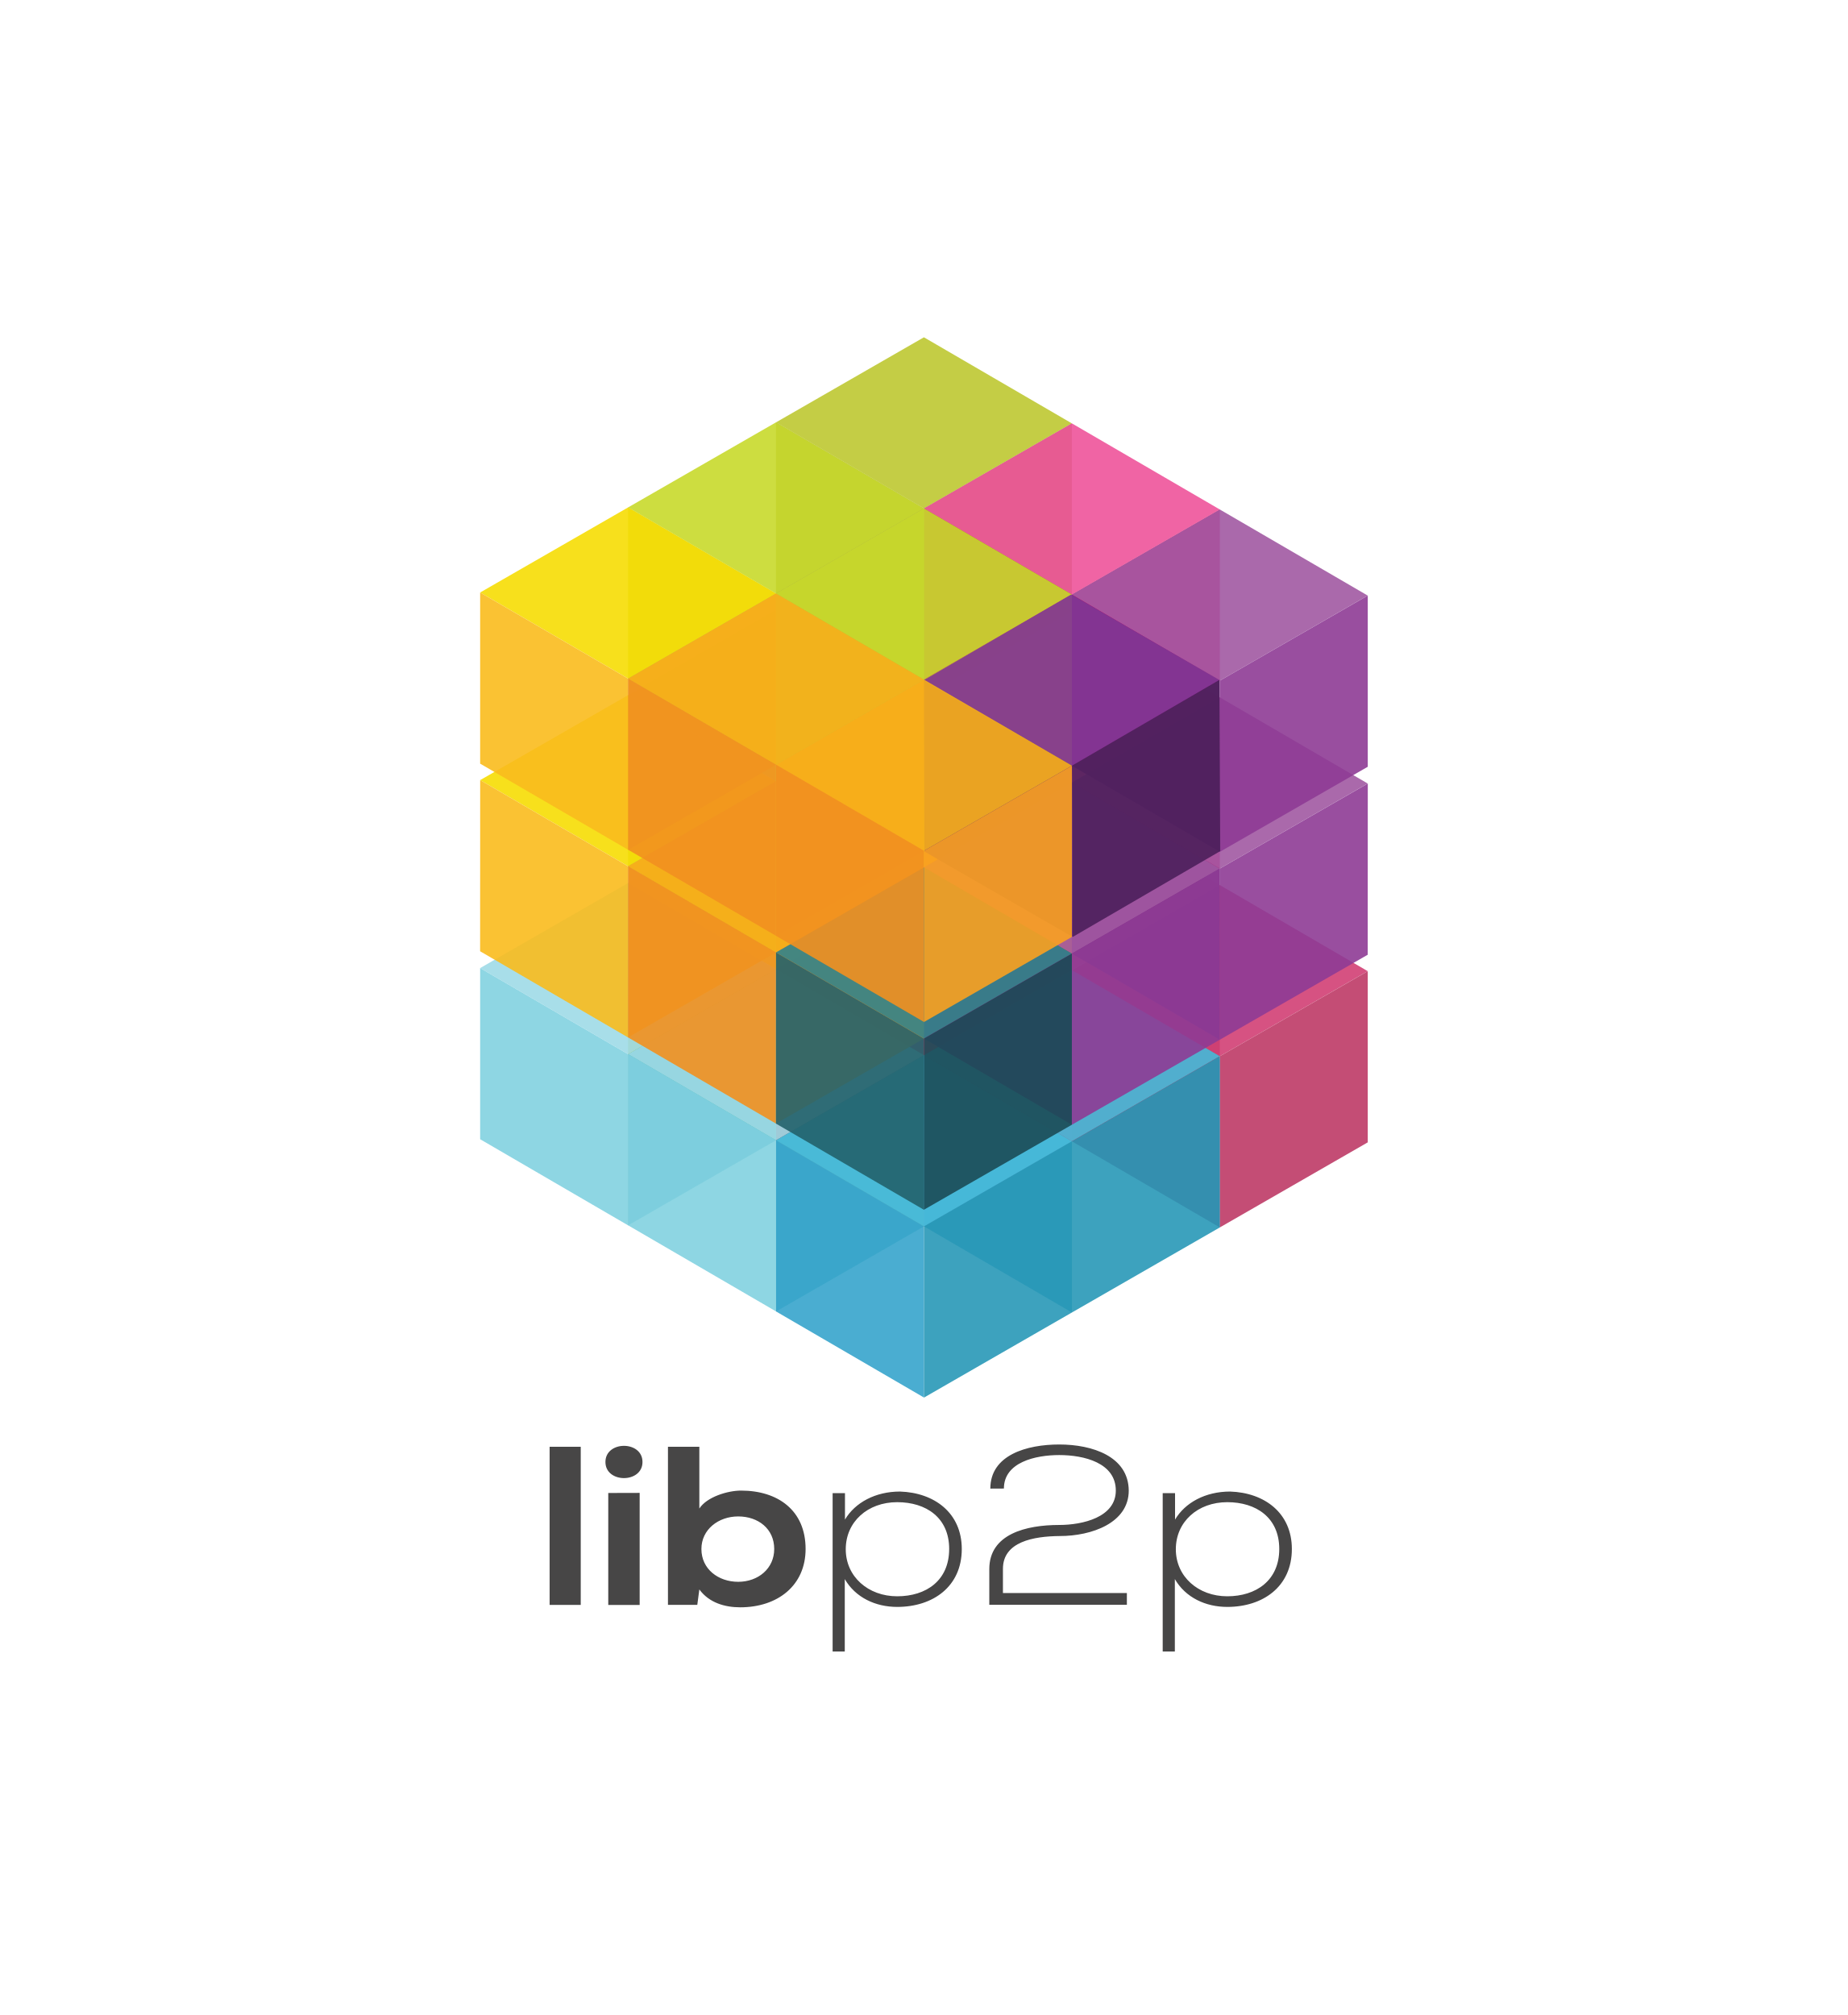
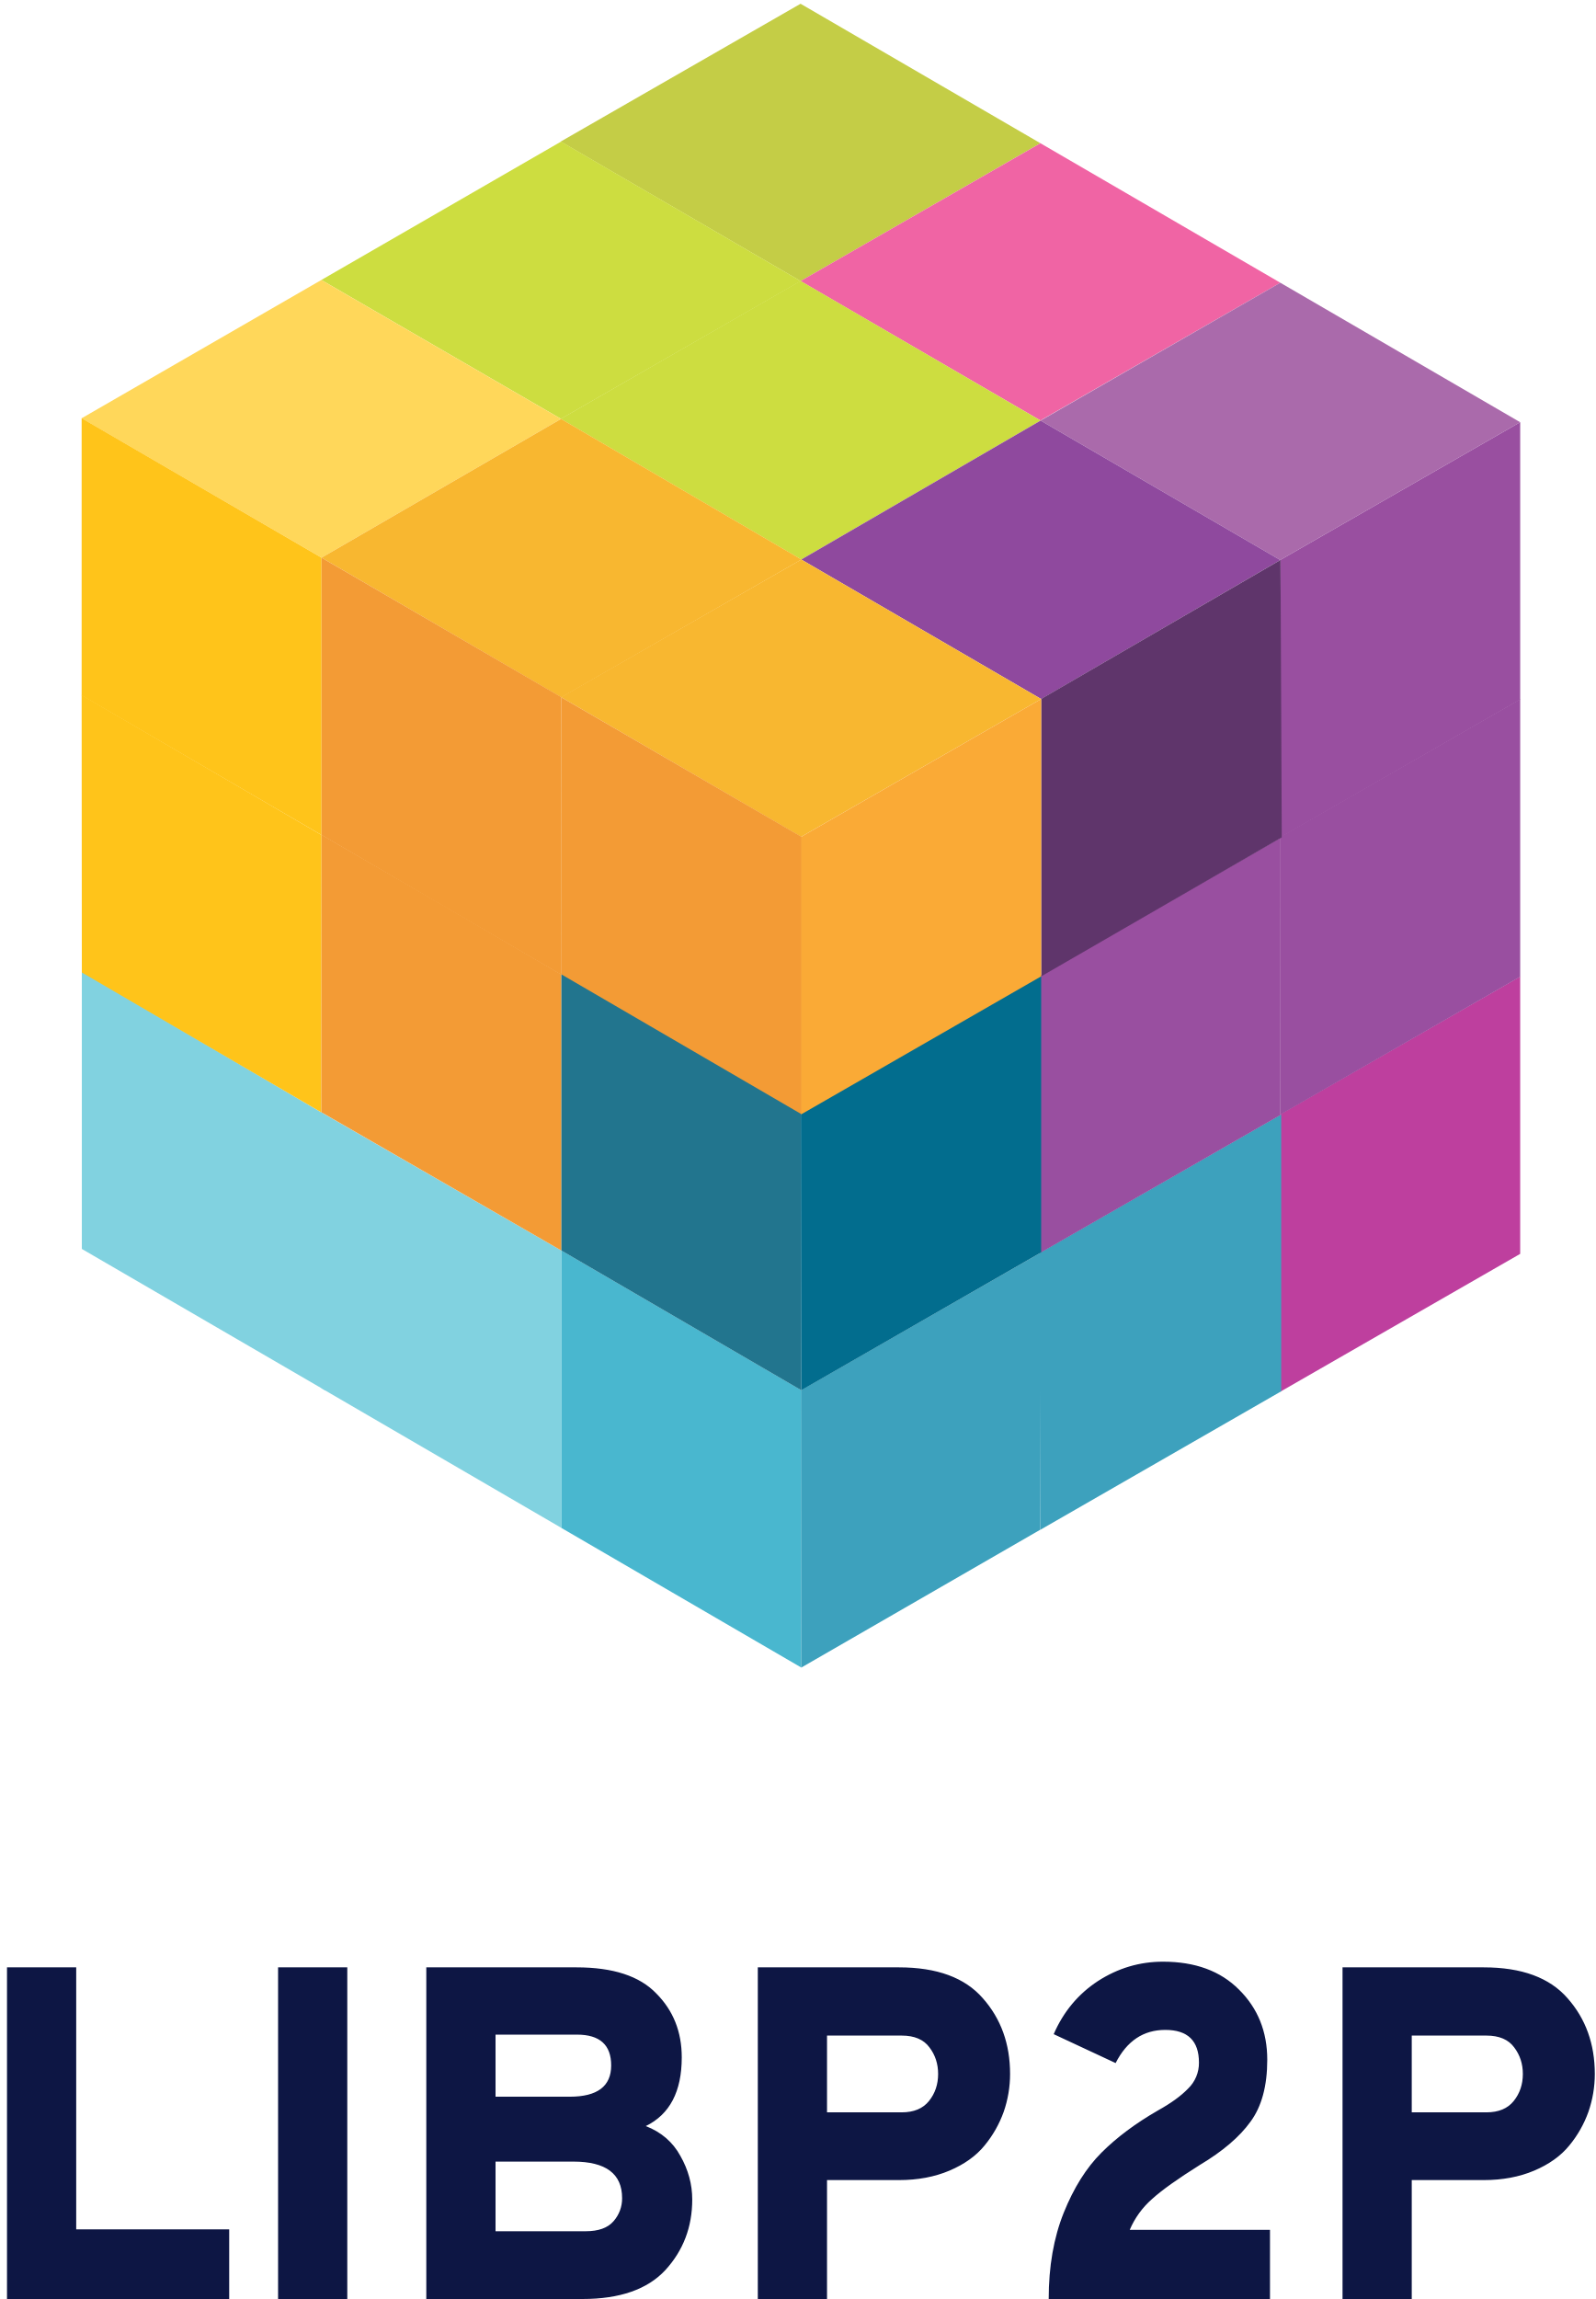
- <svg xmlns="http://www.w3.org/2000/svg" id="Layer_1" data-name="Layer 1" viewBox="0 0 1162.95 1268">
-   <defs>
-     <style>.cls-1{fill:#474646}.cls-2{opacity:.9}.cls-3{fill:#bec831}.cls-4{fill:#a1a938}.cls-5{fill:#999b37}.cls-6{fill:#cc2a65}.cls-7{fill:#a21d4c}.cls-8{fill:#b62454}.cls-9{fill:#c8d92b}.cls-10{fill:#c2d02f}.cls-11{fill:#b9be33}.cls-12{fill:#33b4d7}.cls-13{fill:#209ac5}.cls-14{fill:#0f8cae}.cls-15{fill:#94d6e3}.cls-16{fill:#73ccdd}.cls-17{fill:#3bafbb}.cls-18{fill:#ee539a}.cls-19{fill:#d01b68}.cls-20{fill:#ec0f68}.cls-21{fill:#a159a2}.cls-22{fill:#772a86}.cls-23{fill:#8e3b95}.cls-24{fill:#f7af19}.cls-25{fill:#f2901f}.cls-26{fill:#f9a120}.cls-27{fill:#f6dd03}.cls-28{fill:#f9bb1d}.cls-29{fill:#e9ae20}</style>
-   </defs>
-   <path class="cls-1" d="M365.48 910.41v99.51h-19.59v-99.51zM404.34 920c0 13.52-23.32 13.52-23.32 0s23.32-13.57 23.32 0zm-21.54 19.5v70.47h19.76v-70.52zM440.12 910.41v38.87c4.7-7.28 17.81-11.28 26.23-11.28 23.32 0 40.64 12.53 40.64 36.73 0 23.06-17.65 36.72-41.13 36.72-9.71 0-19.59-2.85-25.74-11.24l-1.29 9.68h-18.46v-99.48zm1.3 64.35c0 12.66 10.68 20.64 23.15 20.64 12.63 0 22.67-8.4 22.67-20.64 0-12.67-10-20.5-22.67-20.5-12.47 0-23.15 8.25-23.15 20.5zM524 1039.24V939.6h7.77v16.65c6.32-10.68 19.11-17.65 34.65-17.65 21.7.71 38.86 13.52 38.86 36.16 0 23.63-18.13 36.44-40.64 36.44-13.6 0-26.23-5.84-33-17.51v45.55zm73.35-64.48c0-19.79-14.57-29.47-32.71-29.47-18.62 0-32.38 12.38-32.38 29.61s14.09 29.61 32.38 29.61 32.7-9.97 32.7-29.75zM623.25 936.75c0-21.21 23-27.76 43.39-27.76 20.89 0 43.55 7.55 43.72 29 0 20.36-23.32 28.61-43.4 28.61-16.51.14-35.78 3.56-35.78 20.64v15.23h78v7.41H622.6v-22.5c0-22.06 23.15-27.75 44-27.75 14.73 0 35.62-4.84 35.62-21.64 0-17.51-20.08-22.35-35.62-22.35-15.06 0-34.81 4.56-34.81 21.07zM731.73 1039.24V939.6h7.77v16.65c6.32-10.68 19.11-17.65 34.65-17.65 21.7.71 38.86 13.52 38.86 36.16 0 23.63-18.13 36.44-40.64 36.44-13.6 0-26.23-5.84-33-17.51v45.55zm73.35-64.48c0-19.79-14.58-29.47-32.71-29.47-18.62 0-32.38 12.38-32.38 29.61s14.09 29.61 32.38 29.61c18.13 0 32.71-9.97 32.71-29.75z" />
-   <g class="cls-2">
-     <g class="cls-2">
-       <path class="cls-3" d="M581.46 556.31h.01l.78-.45 92.28-53.1-93.08-54.17-93.09 53.54 93.09 54.17.01.01z" />
-       <path class="cls-4" d="M581.45 664.02v-.01.01-107.7l-93.1-54.19v107.7l.04.03 93.06 54.16z" />
-       <path class="cls-5" d="M674.55 502.77l-92.3 53.09-.79.45-.01.01v107.7l.02.01 93.09-53.53V502.78h-.01v-.01z" />
-     </g>
-     <g class="cls-2">
-       <path class="cls-6" d="M674.57 610.48l.01.01.78-.46 92.28-53.1-93.08-54.16-93.09 53.53 93.09 54.18h.01z" />
-       <path class="cls-7" d="M674.56 718.19v-107.7l-93.1-54.18v107.7l.04.02 93.06 54.16z" />
-       <path class="cls-8" d="M767.66 556.95l-92.3 53.08-.79.45-.01.01v107.7l.02.01 93.09-53.53V556.95h-.01z" />
-     </g>
-     <g class="cls-2">
-       <path class="cls-6" d="M767.68 664.67l.79-.45 92.28-53.09-93.08-54.17-93.09 53.53 93.09 54.18h.01z" />
-       <path class="cls-7" d="M767.67 772.38v-107.7l-93.1-54.18h-.01v107.7l.05.02 93.06 54.16z" />
-       <path class="cls-8" d="M860.77 611.14l-92.31 53.08-.78.45-.01.01v107.7l.02.01 93.09-53.53V611.14h-.01z" />
-     </g>
-     <g class="cls-2">
-       <path class="cls-9" d="M488.37 609.84h.01l.78-.45 92.29-53.1-93.08-54.17h-.01l-93.09 53.54 93.09 54.17.01.01z" />
-       <path class="cls-10" d="M488.36 717.55v-.01l.01.01v-107.7l-93.11-54.19v107.7l.04.03 93.06 54.16z" />
-       <path class="cls-11" d="M581.47 556.3l-92.31 53.09-.79.45-.01.01v107.7l.02.01 93.09-53.53V556.3z" />
-     </g>
-     <g class="cls-2">
-       <path class="cls-6" d="M581.49 664.01l.78-.45 92.29-53.1-93.08-54.16h-.01l-93.09 53.53L581.47 664l.02.01z" />
-       <path class="cls-7" d="M581.47 771.72h.01v-107.7l-93.11-54.18v107.7l.04.02 93.06 54.16z" />
-       <path class="cls-8" d="M674.58 610.48l-92.31 53.08-.78.45-.01.01v107.7l.01.01h.01l93.08-53.53V610.48z" />
-     </g>
-     <g class="cls-2">
-       <path class="cls-12" d="M674.59 718.2h.01l.78-.45 92.28-53.1-93.07-54.16h-.01l-93.09 53.53 93.09 54.18h.01z" />
-       <path class="cls-13" d="M674.58 825.91v-107.7l-93.1-54.18v107.7l.04.02 93.06 54.16z" />
-       <path class="cls-14" d="M767.69 664.67l-92.31 53.08-.79.45-.01.01v107.7l.02.01 93.09-53.53V664.67z" />
-     </g>
-     <g class="cls-2">
-       <path class="cls-15" d="M395.29 663.37l.78-.45 92.29-53.1-93.08-54.17v.01l-.01-.01-93.09 53.54 93.09 54.17.02.01z" />
-       <path class="cls-16" d="M395.27 771.08h.01v-107.7l-93.11-54.18v107.7l.04.02 93.06 54.16z" />
-       <path class="cls-17" d="M488.38 609.84l-92.31 53.08-.78.45-.02.01v107.7l.02.01h.01l93.08-53.53V609.84z" />
-     </g>
-     <g class="cls-2">
-       <path class="cls-15" d="M488.4 717.55v-.01.01l.79-.45 92.28-53.1-93.08-54.17-93.09 53.53 93.09 54.18.01.01z" />
-       <path class="cls-16" d="M488.39 825.25v-107.7l-93.1-54.18h-.01v107.7l.05.03 93.06 54.15z" />
-       <path class="cls-17" d="M581.49 664.01l-92.31 53.09-.78.45h-.01v107.7l.02.01 93.09-53.53V664.01h-.01z" />
-     </g>
-     <g class="cls-2">
-       <path class="cls-12" d="M581.5 771.74h.01l.78-.45 92.29-53.1-93.08-54.17h-.01l-93.09 53.53 93.09 54.18.01.01z" />
-       <path class="cls-13" d="M581.49 879.44h.01v-107.7l-93.11-54.18v107.7l.04.03 93.06 54.15z" />
-       <path class="cls-14" d="M674.6 718.2l-92.31 53.08-.79.46h-.01v107.7l.02.01.01.01 93.08-53.54V718.2v.01-.01z" />
-     </g>
-   </g>
-   <g class="cls-2">
-     <path class="cls-3" d="M581.5 438.14v-.01l.01.01.78-.45 92.31-53.06-93.06-54.21h-.01l-93.11 53.5 93.07 54.21.01.01z" />
-     <path class="cls-4" d="M581.45 545.84l.05-107.7-93.09-54.22-.04 107.7.04.03 93.04 54.19z" />
-     <path class="cls-5" d="M674.62 384.64l-92.33 53.05-.79.45h-.01l-.04 107.7.02.01 93.11-53.49v-.01l.04-107.71z" />
-   </g>
-   <g class="cls-2">
-     <path class="cls-18" d="M674.59 492.35h.01l.78-.45 92.31-53.06-93.06-54.21-93.12 53.5 93.07 54.21.01.01z" />
-     <path class="cls-19" d="M674.54 600.05l.05-107.69-93.09-54.23v.01-.01l-.04 107.71.04.02 93.04 54.19z" />
-     <path class="cls-20" d="M767.71 438.85l-92.33 53.05-.79.45-.01.01-.04 107.69.02.02 93.11-53.5v-.01l.04-107.71v.01-.01z" />
-   </g>
-   <g class="cls-2">
-     <path class="cls-21" d="M767.68 546.58v-.01.01l.79-.45 92.3-53.07-93.05-54.2h-.01l-93.11 53.5 93.07 54.21.01.01z" />
-     <path class="cls-22" d="M767.62 654.28h.01l.04-107.7-93.08-54.22-.05 107.7.05.03 93.03 54.19z" />
-     <path class="cls-23" d="M860.79 493.08l-92.33 53.05-.78.45h-.01l-.05 107.7.02.01h.01l93.1-53.49v-.01l.05-107.71h-.01z" />
-   </g>
-   <g class="cls-2">
-     <path class="cls-9" d="M488.4 491.63l.78-.45 92.31-53.06-93.06-54.21-93.12 53.5 93.07 54.21.02.01z" />
-     <path class="cls-10" d="M488.34 599.33v.01l.05-107.71-93.08-54.22v.01l-.01-.01-.04 107.7.04.03 93.04 54.19z" />
-     <path class="cls-11" d="M581.51 438.13l-92.33 53.05-.78.45h-.02l-.04 107.7.02.02 93.11-53.5v-.01l.04-107.71z" />
-   </g>
-   <g class="cls-2">
-     <path class="cls-24" d="M581.49 545.84l.78-.45 92.31-53.06-93.06-54.21-93.12 53.5 93.07 54.21.02.01z" />
-     <path class="cls-25" d="M581.43 653.55v-.01.01l.05-107.7-93.08-54.22h-.01l-.04 107.7.04.02 93.04 54.2z" />
-     <path class="cls-26" d="M674.6 492.34l-92.33 53.05-.78.45-.01.01-.05 107.7.02.01 93.11-53.49v-.02l.05-107.71-.01.01v-.01z" />
-   </g>
-   <g class="cls-2">
-     <path class="cls-21" d="M674.57 600.07h.01l.78-.45 92.3-53.06-93.05-54.21h-.01l-93.11 53.5 93.07 54.21.01.01z" />
-     <path class="cls-22" d="M674.51 707.77h.01l.04-107.69v-.01l-93.08-54.22v.01-.01l-.05 107.7.05.03 93.03 54.19z" />
-     <path class="cls-23" d="M767.68 546.57l-92.32 53.05-.79.45h-.01l-.04 107.7.01.01.01.01 93.11-53.5v-.01l.04-107.71h-.01z" />
-   </g>
-   <g class="cls-2">
-     <path class="cls-27" d="M395.29 545.12l.78-.45 92.31-53.06-93.06-54.2-93.12 53.49 93.07 54.22h.02z" />
-     <path class="cls-28" d="M395.23 652.83h.01l.04-107.7-93.08-54.22h-.01l-.04 107.7.04.02 93.04 54.2z" />
-     <path class="cls-29" d="M488.4 491.63l-92.33 53.04-.78.45-.01.01-.05 107.7.02.01 93.11-53.49v-.01l.05-107.71h-.01z" />
-   </g>
-   <g class="cls-2">
-     <path class="cls-24" d="M488.38 599.33v.01l.79-.46 92.3-53.06-93.06-54.2-93.11 53.49 93.06 54.22h.02z" />
-     <path class="cls-25" d="M488.32 707.04l.05-107.7-93.08-54.22h-.01l-.04 107.7.04.03 93.04 54.19z" />
-     <path class="cls-26" d="M581.49 545.84l-92.33 53.04-.78.45-.01.01-.05 107.7.02.01 93.11-53.49v-.01l.05-107.71h-.01z" />
-   </g>
-   <g class="cls-2">
-     <path fill="#31838b" d="M581.46 653.56h.01l.78-.45 92.3-53.06-93.05-54.2h-.01l-93.11 53.49 93.07 54.21.01.01z" />
-     <path fill="#22626c" d="M581.4 761.27h.01l.04-107.7-93.08-54.22-.05 107.7.05.03 93.03 54.19z" />
-     <path fill="#1b4b56" d="M674.58 600.07l-92.33 53.04-.79.45-.01.01-.04 107.7.01.01h.01l93.11-53.49v-.02l.04-107.7z" />
-   </g>
-   <g class="cls-2">
-     <path class="cls-3" d="M581.46 319.96h.01l.78-.45 92.28-53.1-93.08-54.16-93.09 53.53 93.09 54.17.01.01z" />
-     <path class="cls-4" d="M581.45 427.67v-107.7l-93.1-54.18v107.7l.04.02 93.06 54.16z" />
-     <path class="cls-5" d="M674.55 266.43l-92.3 53.08-.79.45-.01.01v107.7l.02.01 93.09-53.53V266.43h-.01z" />
-   </g>
-   <g class="cls-2">
-     <path class="cls-18" d="M674.57 374.14v-.01l.01.01.78-.45 92.28-53.1-93.08-54.17-93.09 53.53 93.09 54.18.01.01z" />
-     <path class="cls-19" d="M674.56 481.84v-107.7l-93.1-54.18v107.7l.04.03 93.06 54.15z" />
-     <path class="cls-20" d="M767.66 320.6l-92.3 53.09-.79.45h-.01v107.7l.02.01v.01l93.09-53.54V320.6l-.01.01v-.01z" />
-   </g>
-   <g class="cls-2">
-     <path class="cls-21" d="M767.68 428.33v-.01.01l.79-.45 92.28-53.1-93.08-54.17-93.09 53.53 93.09 54.18.01.01z" />
-     <path class="cls-22" d="M767.67 536.03v-107.7l-93.1-54.18h-.01v107.7l.05.03 93.06 54.15z" />
-     <path class="cls-23" d="M860.77 374.79l-92.31 53.09-.78.45h-.01v107.7l.02.01 93.09-53.53V374.79l-.01.01v-.01z" />
-   </g>
-   <g class="cls-2">
-     <path class="cls-9" d="M488.37 373.49h.01l.78-.45 92.29-53.1-93.08-54.17v.01l-.01-.01-93.09 53.54 93.09 54.17.01.01z" />
-     <path class="cls-10" d="M488.36 481.2h.01V373.5l-93.11-54.18v107.7l.04.02 93.06 54.16z" />
-     <path class="cls-11" d="M581.47 319.96l-92.31 53.08-.79.45-.01.01v107.7l.02.01 93.09-53.53V319.96z" />
-   </g>
-   <g class="cls-2">
-     <path class="cls-9" d="M581.49 427.67v-.01.01l.78-.45 92.29-53.1-93.08-54.17h-.01l-93.09 53.53 93.09 54.18.02.01z" />
-     <path class="cls-10" d="M581.47 535.37h.01v-107.7l-93.11-54.18v107.7l.04.03 93.06 54.15z" />
-     <path class="cls-11" d="M674.58 374.13l-92.31 53.08-.78.46h-.01v107.7l.01.01h.01l93.08-53.53V374.13z" />
-   </g>
-   <g class="cls-2">
-     <path fill="#833593" d="M674.59 481.86v-.01l.01.01.78-.46 92.02-53.54-93.34-53.72-92.83 53.99 93.35 53.72.01.01z" />
-     <path fill="#652977" d="M675.1 589.56h.01l-.53-107.7-93.36-53.73.52 107.7.04.03 93.32 53.7z" />
-     <path fill="#4d1f5b" d="M767.42 427.87l-92.04 53.53-.79.46h-.01l.52 107.7.02.01h.01l92.82-53.98v-.01l-.52-107.71-.01.01v-.01z" />
-   </g>
-   <g class="cls-2">
-     <path class="cls-27" d="M395.29 427.02v.01l.78-.46 92.29-53.09-93.08-54.17h-.01l-93.09 53.53 93.09 54.18h.02z" />
-     <path class="cls-28" d="M395.27 534.73h.01v-107.7l-93.11-54.18v107.7l.04.02 93.06 54.16z" />
-     <path class="cls-29" d="M488.38 373.49l-92.31 53.08-.78.45-.02.01v107.7l.02.01h.01l93.08-53.53V373.49z" />
-   </g>
-   <g class="cls-2">
-     <path class="cls-24" d="M488.4 481.2l.79-.45 92.28-53.1-93.08-54.17-93.09 53.54 93.09 54.17.01.01z" />
-     <path class="cls-25" d="M488.39 588.9v.01V481.2l-93.1-54.18h-.01v107.7l.05.03 93.06 54.15z" />
-     <path class="cls-26" d="M581.49 427.66l-92.31 53.09-.78.45h-.01v107.7l.02.02 93.09-53.53V427.67h-.01v-.01z" />
-   </g>
-   <g class="cls-2">
-     <path class="cls-24" d="M581.5 535.39h.01l.78-.45 92.29-53.1-93.08-54.17h-.01l-93.09 53.54 93.09 54.17.01.01z" />
-     <path class="cls-25" d="M581.49 643.1v-.01l.01.01V535.39l-93.11-54.18v107.7l.04.03 93.06 54.16z" />
-     <path class="cls-26" d="M674.6 481.85l-92.31 53.09-.79.45h-.01V643.1l.02.01h.01l93.08-53.53V481.85z" />
-   </g>
+ <svg xmlns="http://www.w3.org/2000/svg" fill="none" viewBox="0 0 109 157">
+   <path d="M103.842 66.688l-16.248 9.325-.137.088V95.04l16.385-9.413v-18.94z" fill="#BE3F9E" />
+   <path d="M87.518 76.102l-16.31 9.35-.137.075h-.013v18.939h.013l16.447-9.453V76.102z" fill="#3DA1BD" />
+   <path d="M22.235 94.963l-.122-18.902L5.59 66.35v18.94l16.645 9.674z" fill="#81D2E0" />
+   <path d="M38.349 104.341v-18.94L21.95 75.964l.013 18.852h.012l16.374 9.526z" fill="#81D2E0" />
+   <path d="M54.735 113.879l.017-18.934L38.35 85.4v18.952h.013l16.373 9.526z" fill="#49B7CF" />
+   <path d="M71.12 85.527l-16.247 9.325-.138.088v18.939l16.323-9.413.063-18.94z" fill="#3DA1BD" />
+   <path d="M103.842 47.747L87.531 57.11l-.087.076v18.941l16.398-9.426V47.747z" fill="#994FA0" />
+   <path d="M87.47 57.212L71.22 66.537l-.138.075-.012 18.94 16.386-9.4v-.013l.012-18.927z" fill="#994FA0" />
+   <path d="M21.95 75.963l.013-18.94L5.577 47.46l.013 18.952 16.36 9.551z" fill="#FFC41A" />
+   <path d="M38.349 85.401V66.55l-8.18-4.784-8.205-4.763-.014 18.96h.013l16.386 9.438z" fill="#F39B35" />
+   <path d="M54.735 94.94V76l-16.386-9.538v18.94l16.386 9.538z" fill="#22758E" />
+   <path d="M71.12 66.587l-16.247 9.326-.138.075-.023.048.023 18.904 16.386-9.413v-18.94z" fill="#026D8E" />
+   <path d="M54.685 19.195l.138-.075L71.07 9.782 54.685.256 38.299 9.669l16.386 9.526z" fill="#C4CD46" />
+   <path d="M71.083 28.721l.126-.087 16.248-9.326L71.07 9.782l-16.386 9.413 16.398 9.526z" fill="#F064A4" />
+   <path d="M87.456 38.248h.013l.125-.088 16.248-9.326-16.386-9.526-16.373 9.413 16.373 9.527z" fill="#AA6AAB" />
+   <path d="M103.842 28.834L87.594 38.16l-.137.087v18.927l.012.013 16.373-9.413v-18.94z" fill="#994FA0" />
+   <path d="M38.324 28.608l.138-.087 16.235-9.326L38.324 9.67 21.95 19.12l16.374 9.488z" fill="#CDDD40" />
+   <path d="M54.735 38.21l16.348-9.489-16.404-9.539-16.377 9.42 16.433 9.608z" fill="#CDDD40" />
+   <path d="M71.12 47.736l16.336-9.489-16.373-9.526-16.348 9.489 16.386 9.526z" fill="#8F499E" />
+   <path d="M87.457 38.247l-16.198 9.401-.138.088v18.94l16.436-9.49v-.012l-.088-18.927h-.012z" fill="#5F356B" />
+   <path d="M21.963 38.084l16.36-9.476L21.95 19.12 5.575 28.564l16.388 9.52z" fill="#FFD75A" />
+   <path d="M21.963 57.024v-18.94L5.577 28.558v18.94h.013l16.373 9.526z" fill="#FFC41A" />
+   <path d="M38.361 47.623l.139-.088 16.247-9.325-16.423-9.602-16.361 9.476 16.386 9.54h.013z" fill="#F8B730" />
+   <path d="M38.349 66.578V47.61l-16.386-9.526v18.939l16.386 9.554z" fill="#F39B35" />
+   <path d="M54.735 57.15l.138-.089 16.248-9.325-16.386-9.526-16.413 9.398 16.413 9.541z" fill="#F8B730" />
+   <path d="M54.748 76.089h.012v-18.94l-16.411-9.526-.016 18.909 16.415 9.557z" fill="#F39B35" />
+   <path d="M54.873 57.061l-.138.088v18.927l.012.013 16.374-9.414v-18.94l-16.248 9.326z" fill="#FAAA36" />
+   <path d="M.478 157v-22.648h4.728v17.892h10.45V157H.479zM18.995 157v-22.648h4.728V157h-4.728zM29.12 134.352h10.265c2.489 0 4.303.593 5.443 1.78 1.162 1.164 1.742 2.62 1.742 4.367 0 2.33-.819 3.894-2.457 4.692 1.057.41 1.846 1.089 2.364 2.038.54.949.809 1.941.809 2.977 0 1.876-.612 3.483-1.836 4.82-1.223 1.316-3.11 1.974-5.66 1.974H29.12v-22.648zm9.799 8.833c1.887 0 2.83-.712 2.83-2.136 0-1.402-.778-2.103-2.333-2.103H33.85v4.239h5.07zm1.088 9.188c.871 0 1.504-.226 1.898-.679a2.34 2.34 0 00.59-1.585c0-1.661-1.109-2.492-3.328-2.492H33.85v4.756h6.158zM51.765 157v-22.648h9.642c2.592 0 4.5.701 5.723 2.103 1.245 1.402 1.867 3.128 1.867 5.177a7.88 7.88 0 01-.436 2.588 7.657 7.657 0 01-1.306 2.297c-.58.712-1.38 1.284-2.395 1.715-1.016.431-2.167.647-3.453.647h-4.914V157h-4.728zm9.829-12.747c.83 0 1.451-.259 1.866-.777.415-.518.622-1.132.622-1.844 0-.69-.197-1.294-.59-1.812-.395-.539-1.027-.809-1.898-.809h-5.101v5.242h5.1zM71.635 157c0-2.222.342-4.184 1.026-5.888.684-1.704 1.545-3.074 2.582-4.109 1.037-1.036 2.322-1.996 3.857-2.88.891-.496 1.576-.992 2.053-1.488a2.424 2.424 0 00.746-1.78c0-1.488-.767-2.232-2.302-2.232-1.493 0-2.623.755-3.39 2.265l-4.23-1.974c.663-1.531 1.67-2.739 3.017-3.624 1.369-.884 2.851-1.326 4.448-1.326 2.198 0 3.93.636 5.194 1.909 1.286 1.272 1.929 2.869 1.929 4.788 0 1.79-.384 3.203-1.151 4.239-.747 1.035-1.897 2.016-3.453 2.944-1.513.949-2.602 1.725-3.266 2.329a5.833 5.833 0 00-1.524 2.103h9.58V157H71.635zM91.707 157v-22.648h9.643c2.592 0 4.499.701 5.723 2.103 1.244 1.402 1.866 3.128 1.866 5.177 0 .884-.145 1.747-.436 2.588a7.64 7.64 0 01-1.306 2.297c-.58.712-1.379 1.284-2.395 1.715-1.016.431-2.167.647-3.452.647h-4.915V157h-4.728zm9.829-12.747c.83 0 1.452-.259 1.866-.777.415-.518.622-1.132.622-1.844 0-.69-.197-1.294-.59-1.812-.394-.539-1.027-.809-1.898-.809h-5.101v5.242h5.101z" fill="#0D1644" />
</svg>
